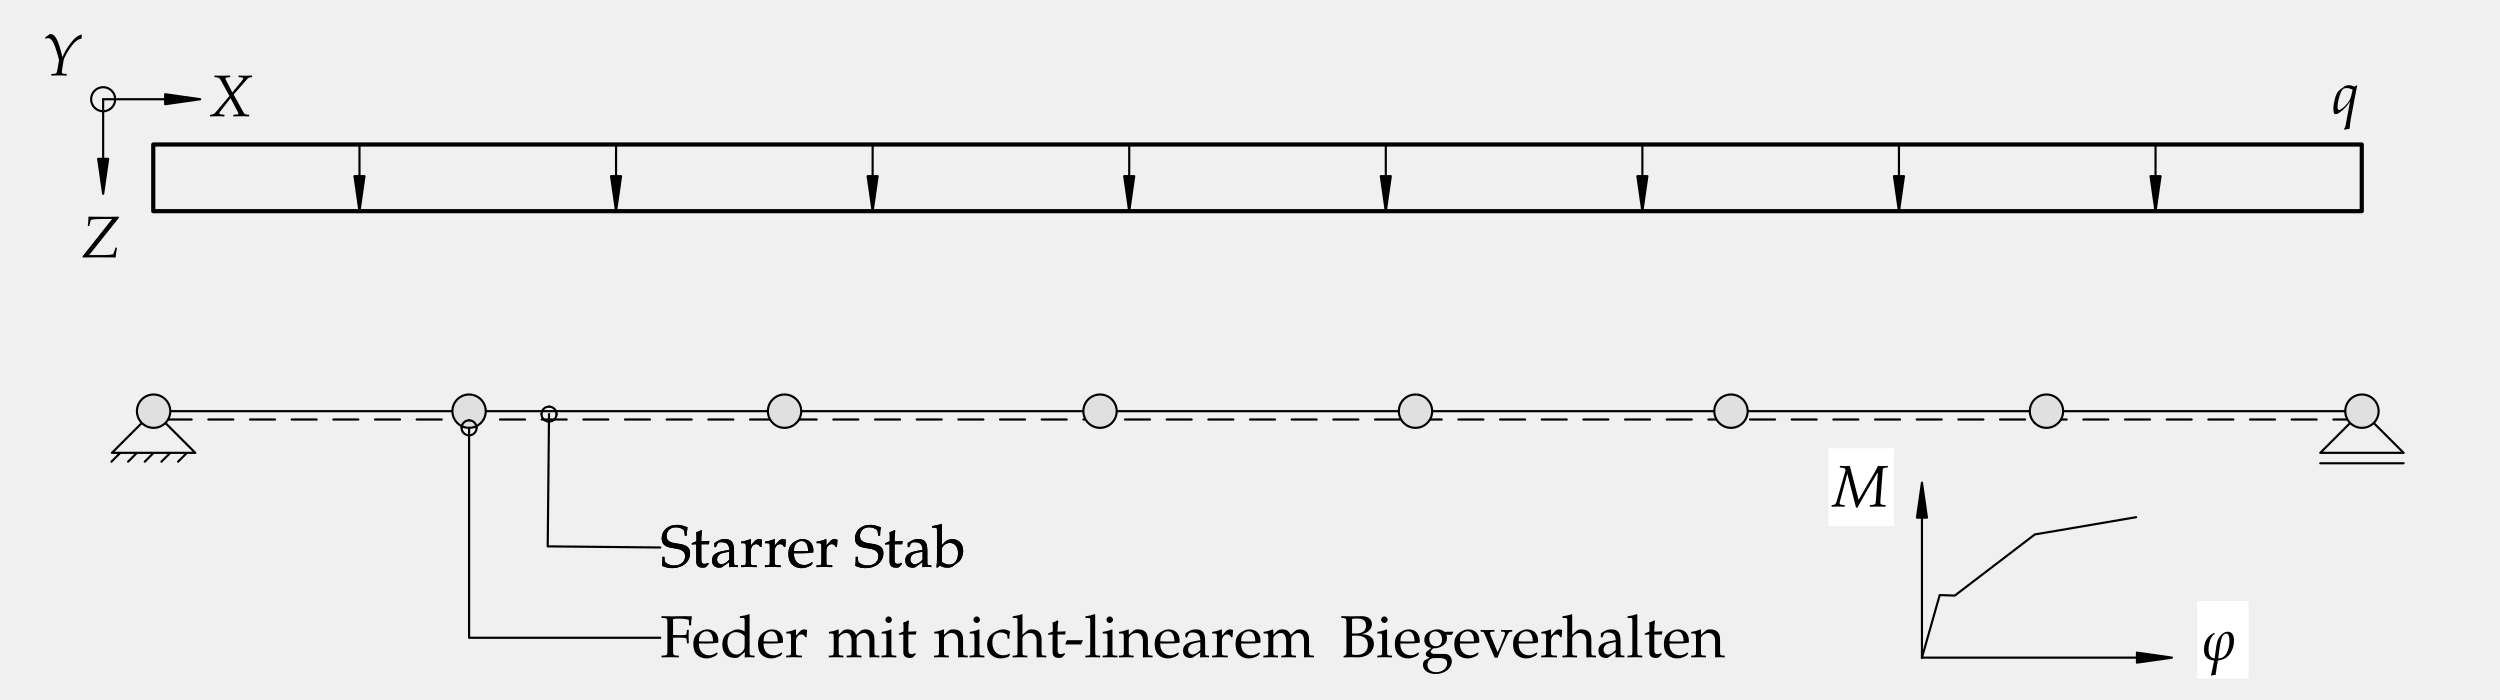
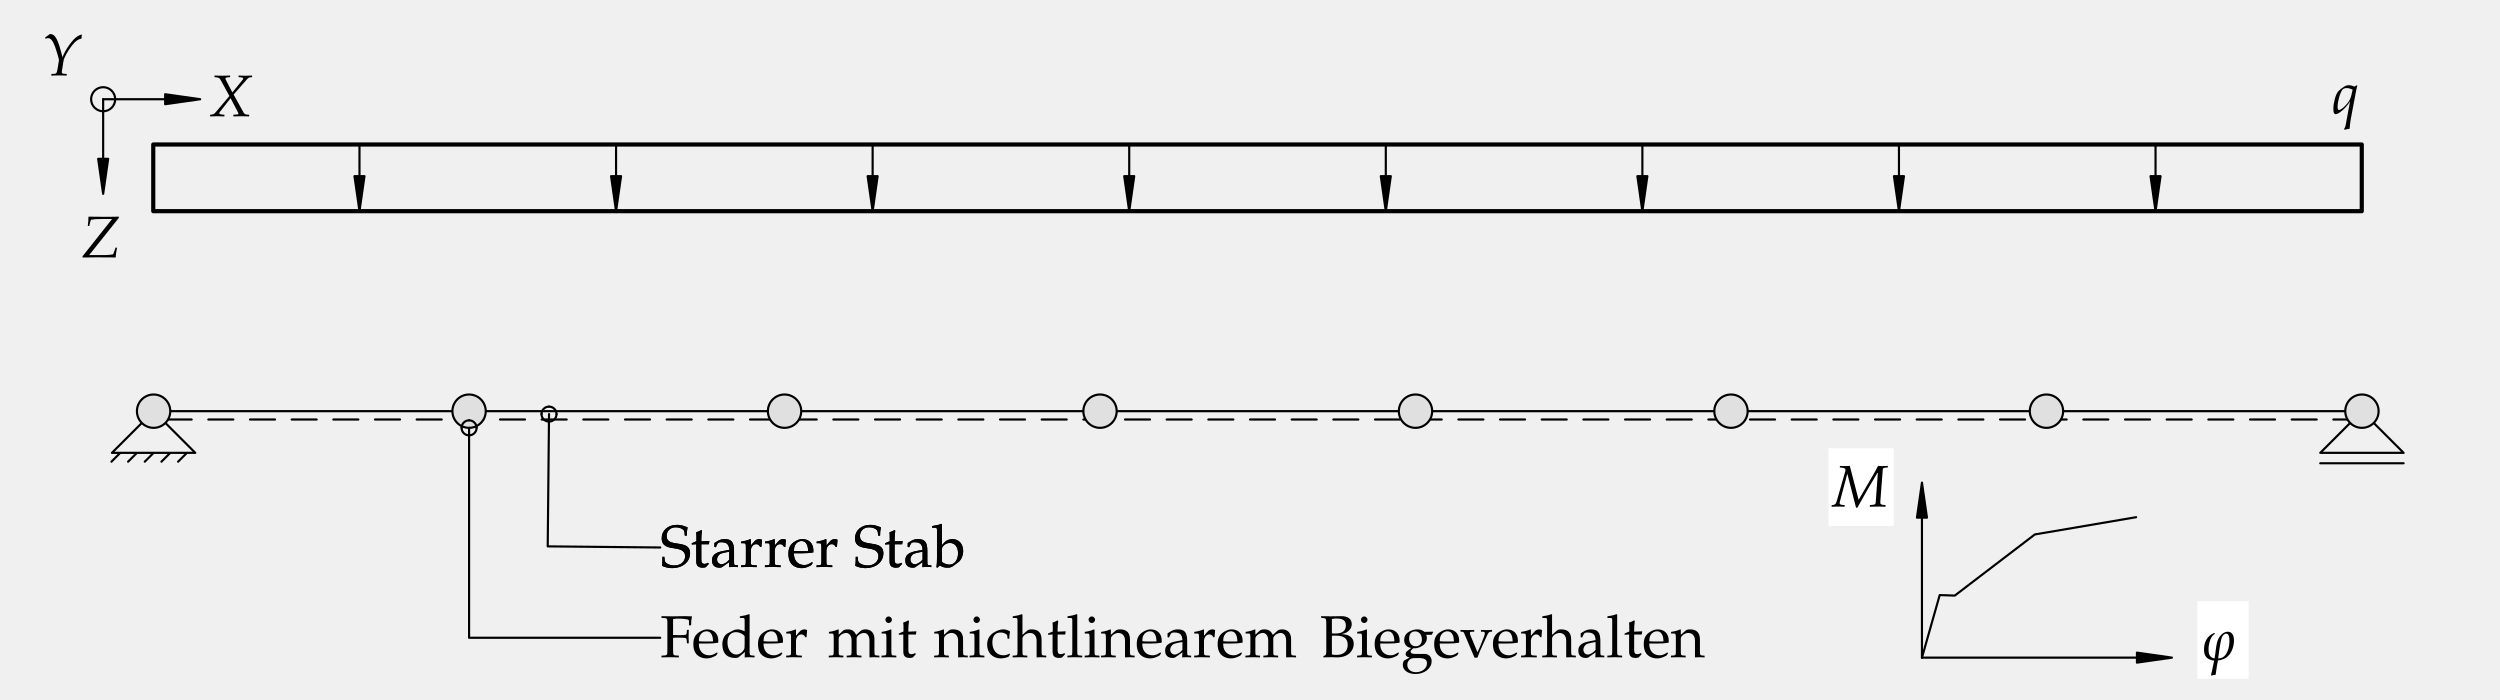
<svg xmlns="http://www.w3.org/2000/svg" version="1.1" id="svg1" width="566.929" height="158.74" viewBox="0 0 566.929 158.74">
  <defs id="defs1">
    <clipPath clipPathUnits="userSpaceOnUse" id="clipPath2">
      <path d="M -0.004,-0.001 V 119.056 H 425.201 V -0.001 H -0.004" transform="matrix(1,0,0,-1,-396.6201,99.74935)" clip-rule="evenodd" id="path2" />
    </clipPath>
    <clipPath clipPathUnits="userSpaceOnUse" id="clipPath37">
      <path d="M -0.004,-0.001 V 119.056 H 425.201 V -0.001 H -0.004" transform="matrix(1,0,0,-1,-112.2884,22.63152)" clip-rule="evenodd" id="path37" />
    </clipPath>
    <clipPath clipPathUnits="userSpaceOnUse" id="clipPath38">
      <path d="M -0.004,-0.001 V 119.056 H 425.201 V -0.001 H -0.004" transform="matrix(1,0,0,-1,-112.2884,22.63152)" clip-rule="evenodd" id="path38" />
    </clipPath>
    <clipPath clipPathUnits="userSpaceOnUse" id="clipPath39">
      <path d="M -0.004,-0.001 V 119.056 H 425.201 V -0.001 H -0.004" transform="matrix(1,0,0,-1,-112.2884,7.27719)" clip-rule="evenodd" id="path39" />
    </clipPath>
    <clipPath clipPathUnits="userSpaceOnUse" id="clipPath40">
      <path d="M -0.004,-0.001 V 119.056 H 425.201 V -0.001 H -0.004" transform="matrix(1,0,0,-1,-140.8007,7.27719)" clip-rule="evenodd" id="path40" />
    </clipPath>
    <clipPath clipPathUnits="userSpaceOnUse" id="clipPath41">
      <path d="M -0.004,-0.001 V 119.056 H 425.201 V -0.001 H -0.004" transform="matrix(1,0,0,-1,-158.8137,7.27719)" clip-rule="evenodd" id="path41" />
    </clipPath>
    <clipPath clipPathUnits="userSpaceOnUse" id="clipPath42">
-       <path d="M -0.004,-0.001 V 119.056 H 425.201 V -0.001 H -0.004" transform="matrix(1,0,0,-1,-227.8605,7.27719)" clip-rule="evenodd" id="path42" />
+       <path d="M -0.004,-0.001 V 119.056 H 425.201 V -0.001 H -0.004" transform="matrix(1,0,0,-1,-224.4328,7.27719)" clip-rule="evenodd" id="path42" />
    </clipPath>
    <clipPath clipPathUnits="userSpaceOnUse" id="clipPath56">
      <path d="M -0.004,-0.001 V 119.056 H 425.201 V -0.001 H -0.004" transform="matrix(1,0,0,-1,-311.6894,32.89764)" clip-rule="evenodd" id="path56" />
    </clipPath>
    <clipPath clipPathUnits="userSpaceOnUse" id="clipPath58">
      <path d="M -0.004,-0.001 V 119.056 H 425.201 V -0.001 H -0.004" transform="matrix(1,0,0,-1,-374.4199,6.910583)" clip-rule="evenodd" id="path58" />
    </clipPath>
    <clipPath clipPathUnits="userSpaceOnUse" id="clipPath59">
      <path d="M -0.004,-0.001 V 119.056 H 425.201 V -0.001 H -0.004" transform="matrix(1,0,0,-1,-35.53096,99.28755)" clip-rule="evenodd" id="path59" />
    </clipPath>
    <clipPath clipPathUnits="userSpaceOnUse" id="clipPath60">
      <path d="M -0.004,-0.001 V 119.056 H 425.201 V -0.001 H -0.004" transform="matrix(1,0,0,-1,-13.84221,75.28807)" clip-rule="evenodd" id="path60" />
    </clipPath>
    <clipPath clipPathUnits="userSpaceOnUse" id="clipPath61">
      <path d="M -0.004,-0.001 V 119.056 H 425.201 V -0.001 H -0.004" transform="matrix(1,0,0,-1,-7.17342,106.226)" clip-rule="evenodd" id="path61" />
    </clipPath>
  </defs>
  <path id="path1" d="M 26.065,83.138 H 401.686 V 94.477 H 26.065 V 83.138" style="fill:none;stroke:#000000;stroke-width:0.709;stroke-linecap:round;stroke-linejoin:round;stroke-miterlimit:10;stroke-dasharray:none;stroke-opacity:1" transform="matrix(1.333333,0,0,-1.333333,0,158.74)" />
  <text id="text1" xml:space="preserve" transform="matrix(1.333333,0,0,1.333333,528.8268,25.74087)" clip-path="url(#clipPath2)">
    <tspan style="font-style:italic;font-variant:normal;font-weight:normal;font-stretch:normal;font-size:10.007px;font-family:'Palatino Linotype';writing-mode:lr-tb;fill:#000000;fill-opacity:1;fill-rule:nonzero;stroke:none" x="0" y="0" id="tspan1">q</tspan>
  </text>
  <path id="path3" d="m 26.125,42.036 h 7.087 l -7.087,7.087 m 0,-7.087 h -7.087 l 7.087,7.087 m -2.835,-7.087 -1.503,-1.503 m 4.338,1.503 -1.503,-1.503 m 4.338,1.503 -1.503,-1.503 m 4.338,1.503 -1.503,-1.503 m -9.835,1.503 -1.503,-1.503 m 382.763,1.503 h 7.087 l -7.087,7.087 m 0,-7.087 h -7.087 l 7.087,7.087 m -7.087,-8.858 h 14.173 m -60.742,8.858 h 53.656 m -53.656,-1.417 h 3.436 m 2.835,0 h 4.252 m 2.835,0 h 4.252 m 2.835,0 h 4.252 m 2.835,0 h 4.252 m 2.835,0 h 4.252 m 2.835,0 h 4.252 m 2.835,0 h 4.252 m -53.042,0 v 0 m 53.656,0 v 0 m -107.312,1.417 h 53.656 m -53.656,-1.417 h 0.399 m 2.835,0 h 4.252 m 2.835,0 h 4.252 m 2.835,0 h 4.252 m 2.835,0 h 4.252 m 2.835,0 h 4.252 m 2.835,0 h 4.252 m 2.835,0 h 4.252 m 2.835,0 h 0.816 m -53.656,0 v 0 m 53.656,0 v 0 m -107.312,1.417 h 53.656 m -53.459,-1.417 h 4.252 m 2.835,0 h 4.252 m 2.835,0 h 4.252 m 2.835,0 h 4.252 m 2.835,0 h 4.252 m 2.835,0 h 4.252 m 2.835,0 h 4.252 m 2.835,0 h 3.853 m -53.656,0 v 0 m 53.656,0 v 0 m -107.312,1.417 h 53.656 m -53.656,-1.417 h 1.411" style="fill:none;stroke:#000000;stroke-width:0.368;stroke-linecap:round;stroke-linejoin:round;stroke-miterlimit:10;stroke-dasharray:none;stroke-opacity:1" transform="matrix(1.333333,0,0,-1.333333,0,158.74)" />
  <path id="path4" d="m 191.339,47.705 h 4.252 m 2.835,0 h 4.252 m 2.835,0 h 4.252 m 2.835,0 h 4.252 m 2.835,0 h 4.252 m 2.835,0 h 4.252 m 2.835,0 h 4.252 m -51.017,0 v 0 m 53.656,0 v 0 m -107.312,1.417 h 53.656 m -52.447,-1.417 h 4.252 m 2.835,0 h 4.252 m 2.835,0 h 4.252 m 2.835,0 h 4.252 m 2.835,0 h 4.252 m 2.835,0 h 4.252 m 2.835,0 h 4.252 m 2.835,0 h 2.841 m -53.656,0 v 0 m 53.656,0 v 0 M 26.095,49.123 H 79.781 M 28.346,47.705 h 4.252 m 2.835,0 h 4.252 m 2.835,0 h 4.252 m 2.835,0 h 4.252 m 2.835,0 h 4.252 m 2.835,0 h 4.252 m 2.835,0 h 4.252 m 2.835,0 h 1.828 m -53.686,0 v 0 m 53.686,0 v 0 m 0,1.417 h 53.656 M 79.781,47.705 h 2.424 m 2.835,0 h 4.252 m 2.835,0 h 4.252 m 2.835,0 h 4.252 m 2.835,0 h 4.252 m 2.835,0 h 4.252 m 2.835,0 h 4.252 m 2.835,0 h 4.252 m -52.03,0 v 0 m 53.656,0 v 0 M 326.883,7.206 h 42.52 m -5.953,0 h -0.425 m 6.378,0 v 0 l -5.953,0.85 V 6.355 l 5.953,0.85" style="fill:none;stroke:#000000;stroke-width:0.368;stroke-linecap:round;stroke-linejoin:round;stroke-miterlimit:10;stroke-dasharray:none;stroke-opacity:1" transform="matrix(1.333333,0,0,-1.333333,0,158.74)" />
  <path id="path5" d="m 363.449,6.355 5.953,0.85 -5.953,0.85 z" style="fill:#000000;fill-opacity:1;fill-rule:nonzero;stroke:none" transform="matrix(1.333333,0,0,-1.333333,0,158.74)" />
  <path id="path6" d="m 326.883,7.206 v 29.764 m 0,-5.953 v -0.425 m 0,6.378 v 0 l -0.85,-5.953 h 1.701 l -0.85,5.953" style="fill:none;stroke:#000000;stroke-width:0.368;stroke-linecap:round;stroke-linejoin:round;stroke-miterlimit:10;stroke-dasharray:none;stroke-opacity:1" transform="matrix(1.333333,0,0,-1.333333,0,158.74)" />
  <path id="path7" d="m 327.733,31.017 -0.85,5.953 -0.85,-5.953 z" style="fill:#000000;fill-opacity:1;fill-rule:nonzero;stroke:none" transform="matrix(1.333333,0,0,-1.333333,0,158.74)" />
  <path id="path8" d="m 326.883,7.206 3.02,10.64 2.563,-0.087 13.618,10.4 17.221,2.933 M 61.14,94.477 V 83.138 m 0,5.953 v 0.425 m 0,-6.378 v 0 l 0.85,5.953 h -1.701 l 0.85,-5.953" style="fill:none;stroke:#000000;stroke-width:0.368;stroke-linecap:round;stroke-linejoin:round;stroke-miterlimit:10;stroke-dasharray:none;stroke-opacity:1" transform="matrix(1.333333,0,0,-1.333333,0,158.74)" />
  <path id="path9" d="m 60.29,89.091 0.85,-5.953 0.85,5.953 z" style="fill:#000000;fill-opacity:1;fill-rule:nonzero;stroke:none" transform="matrix(1.333333,0,0,-1.333333,0,158.74)" />
  <path id="path10" d="M 104.779,94.477 V 83.138 m 0,5.953 v 0.425 m 0,-6.378 v 0 l 0.85,5.953 h -1.701 l 0.85,-5.953" style="fill:none;stroke:#000000;stroke-width:0.368;stroke-linecap:round;stroke-linejoin:round;stroke-miterlimit:10;stroke-dasharray:none;stroke-opacity:1" transform="matrix(1.333333,0,0,-1.333333,0,158.74)" />
  <path id="path11" d="m 103.928,89.091 0.85,-5.953 0.85,5.953 z" style="fill:#000000;fill-opacity:1;fill-rule:nonzero;stroke:none" transform="matrix(1.333333,0,0,-1.333333,0,158.74)" />
  <path id="path12" d="M 148.417,94.477 V 83.138 m 0,5.953 v 0.425 m 0,-6.378 v 0 l 0.85,5.953 h -1.701 l 0.85,-5.953" style="fill:none;stroke:#000000;stroke-width:0.368;stroke-linecap:round;stroke-linejoin:round;stroke-miterlimit:10;stroke-dasharray:none;stroke-opacity:1" transform="matrix(1.333333,0,0,-1.333333,0,158.74)" />
  <path id="path13" d="m 147.567,89.091 0.85,-5.953 0.85,5.953 z" style="fill:#000000;fill-opacity:1;fill-rule:nonzero;stroke:none" transform="matrix(1.333333,0,0,-1.333333,0,158.74)" />
  <path id="path14" d="M 192.056,94.477 V 83.138 m 0,5.953 v 0.425 m 0,-6.378 v 0 l 0.85,5.953 h -1.701 l 0.85,-5.953" style="fill:none;stroke:#000000;stroke-width:0.368;stroke-linecap:round;stroke-linejoin:round;stroke-miterlimit:10;stroke-dasharray:none;stroke-opacity:1" transform="matrix(1.333333,0,0,-1.333333,0,158.74)" />
  <path id="path15" d="m 191.206,89.091 0.85,-5.953 0.85,5.953 z" style="fill:#000000;fill-opacity:1;fill-rule:nonzero;stroke:none" transform="matrix(1.333333,0,0,-1.333333,0,158.74)" />
  <path id="path16" d="M 235.695,94.477 V 83.138 m 0,5.953 v 0.425 m 0,-6.378 v 0 l 0.85,5.953 h -1.701 l 0.85,-5.953" style="fill:none;stroke:#000000;stroke-width:0.368;stroke-linecap:round;stroke-linejoin:round;stroke-miterlimit:10;stroke-dasharray:none;stroke-opacity:1" transform="matrix(1.333333,0,0,-1.333333,0,158.74)" />
  <path id="path17" d="m 234.844,89.091 0.85,-5.953 0.85,5.953 z" style="fill:#000000;fill-opacity:1;fill-rule:nonzero;stroke:none" transform="matrix(1.333333,0,0,-1.333333,0,158.74)" />
  <path id="path18" d="M 279.333,94.477 V 83.138 m 0,5.953 v 0.425 m 0,-6.378 v 0 l 0.85,5.953 h -1.701 l 0.85,-5.953" style="fill:none;stroke:#000000;stroke-width:0.368;stroke-linecap:round;stroke-linejoin:round;stroke-miterlimit:10;stroke-dasharray:none;stroke-opacity:1" transform="matrix(1.333333,0,0,-1.333333,0,158.74)" />
  <path id="path19" d="m 278.483,89.091 0.85,-5.953 0.85,5.953 z" style="fill:#000000;fill-opacity:1;fill-rule:nonzero;stroke:none" transform="matrix(1.333333,0,0,-1.333333,0,158.74)" />
  <path id="path20" d="M 322.972,94.477 V 83.138 m 0,5.953 v 0.425 m 0,-6.378 v 0 l 0.85,5.953 h -1.701 l 0.85,-5.953" style="fill:none;stroke:#000000;stroke-width:0.368;stroke-linecap:round;stroke-linejoin:round;stroke-miterlimit:10;stroke-dasharray:none;stroke-opacity:1" transform="matrix(1.333333,0,0,-1.333333,0,158.74)" />
  <path id="path21" d="m 322.122,89.091 0.85,-5.953 0.85,5.953 z" style="fill:#000000;fill-opacity:1;fill-rule:nonzero;stroke:none" transform="matrix(1.333333,0,0,-1.333333,0,158.74)" />
  <path id="path22" d="M 366.611,94.477 V 83.138 m 0,5.953 v 0.425 m 0,-6.378 v 0 l 0.85,5.953 h -1.701 l 0.85,-5.953" style="fill:none;stroke:#000000;stroke-width:0.368;stroke-linecap:round;stroke-linejoin:round;stroke-miterlimit:10;stroke-dasharray:none;stroke-opacity:1" transform="matrix(1.333333,0,0,-1.333333,0,158.74)" />
  <path id="path23" d="m 365.76,89.091 0.85,-5.953 0.85,5.953 z" style="fill:#000000;fill-opacity:1;fill-rule:nonzero;stroke:none" transform="matrix(1.333333,0,0,-1.333333,0,158.74)" />
  <path id="path24" d="m 19.593,102.179 c 0,1.131 -0.917,2.048 -2.048,2.048 m 0,0 c -1.131,0 -2.048,-0.917 -2.048,-2.048 m 0,0 c 0,-1.131 0.917,-2.048 2.048,-2.048 m 0,0 c 1.131,0 2.048,0.917 2.048,2.048" style="fill:none;stroke:#000000;stroke-width:0.368;stroke-linecap:round;stroke-linejoin:round;stroke-miterlimit:10;stroke-dasharray:none;stroke-opacity:1" transform="matrix(1.333333,0,0,-1.333333,0,158.74)" />
  <g id="layer-MC0">
    <path id="path25" d="m 28.96,49.123 -0.043,0.492 -0.128,0.477 -0.209,0.448 -0.283,0.405 -0.349,0.349 -0.405,0.283 -0.448,0.209 -0.477,0.128 -0.492,0.043 -0.492,-0.043 -0.477,-0.128 -0.448,-0.209 -0.405,-0.283 -0.349,-0.349 -0.283,-0.405 -0.209,-0.448 -0.128,-0.477 -0.043,-0.492 0.043,-0.492 0.128,-0.477 0.209,-0.448 0.283,-0.405 0.349,-0.349 0.405,-0.283 0.448,-0.209 0.477,-0.128 0.492,-0.043 0.492,0.043 0.477,0.128 0.448,0.209 0.405,0.283 0.349,0.349 0.283,0.405 0.209,0.448 0.128,0.477 z" style="fill:#e0e0e0;fill-opacity:1;fill-rule:nonzero;stroke:none" transform="matrix(1.333333,0,0,-1.333333,0,158.74)" />
    <path id="path26" d="m 404.551,49.123 -0.043,0.492 -0.128,0.477 -0.209,0.448 -0.283,0.405 -0.349,0.349 -0.405,0.283 -0.448,0.209 -0.477,0.128 -0.492,0.043 -0.492,-0.043 -0.477,-0.128 -0.448,-0.209 -0.405,-0.283 -0.349,-0.349 -0.283,-0.405 -0.209,-0.448 -0.128,-0.477 -0.043,-0.492 0.043,-0.492 0.128,-0.477 0.209,-0.448 0.283,-0.405 0.349,-0.349 0.405,-0.283 0.448,-0.209 0.477,-0.128 0.492,-0.043 0.492,0.043 0.477,0.128 0.448,0.209 0.405,0.283 0.349,0.349 0.283,0.405 0.209,0.448 0.128,0.477 z" style="fill:#e0e0e0;fill-opacity:1;fill-rule:nonzero;stroke:none" transform="matrix(1.333333,0,0,-1.333333,0,158.74)" />
    <path id="path27" d="m 350.895,49.123 -0.043,0.492 -0.128,0.477 -0.209,0.448 -0.283,0.405 -0.349,0.349 -0.405,0.283 -0.448,0.209 -0.477,0.128 -0.492,0.043 -0.492,-0.043 -0.477,-0.128 -0.448,-0.209 -0.405,-0.283 -0.349,-0.349 -0.283,-0.405 -0.209,-0.448 -0.128,-0.477 -0.043,-0.492 0.043,-0.492 0.128,-0.477 0.209,-0.448 0.283,-0.405 0.349,-0.349 0.405,-0.283 0.448,-0.209 0.477,-0.128 0.492,-0.043 0.492,0.043 0.477,0.128 0.448,0.209 0.405,0.283 0.349,0.349 0.283,0.405 0.209,0.448 0.128,0.477 z" style="fill:#e0e0e0;fill-opacity:1;fill-rule:nonzero;stroke:none" transform="matrix(1.333333,0,0,-1.333333,0,158.74)" />
    <path id="path28" d="m 297.239,49.123 -0.043,0.492 -0.128,0.477 -0.209,0.448 -0.283,0.405 -0.349,0.349 -0.405,0.283 -0.448,0.209 -0.477,0.128 -0.492,0.043 -0.492,-0.043 -0.477,-0.128 -0.448,-0.209 -0.405,-0.283 -0.349,-0.349 -0.283,-0.405 -0.209,-0.448 -0.128,-0.477 -0.043,-0.492 0.043,-0.492 0.128,-0.477 0.209,-0.448 0.283,-0.405 0.349,-0.349 0.405,-0.283 0.448,-0.209 0.477,-0.128 0.492,-0.043 0.492,0.043 0.477,0.128 0.448,0.209 0.405,0.283 0.349,0.349 0.283,0.405 0.209,0.448 0.128,0.477 z" style="fill:#e0e0e0;fill-opacity:1;fill-rule:nonzero;stroke:none" transform="matrix(1.333333,0,0,-1.333333,0,158.74)" />
    <path id="path29" d="m 243.583,49.123 -0.043,0.492 -0.128,0.477 -0.209,0.448 -0.283,0.405 -0.349,0.349 -0.405,0.283 -0.448,0.209 -0.477,0.128 -0.492,0.043 -0.492,-0.043 -0.477,-0.128 -0.448,-0.209 -0.405,-0.283 -0.349,-0.349 -0.283,-0.405 -0.209,-0.448 -0.128,-0.477 -0.043,-0.492 0.043,-0.492 0.128,-0.477 0.209,-0.448 0.283,-0.405 0.349,-0.349 0.405,-0.283 0.448,-0.209 0.477,-0.128 0.492,-0.043 0.492,0.043 0.477,0.128 0.448,0.209 0.405,0.283 0.349,0.349 0.283,0.405 0.209,0.448 0.128,0.477 z" style="fill:#e0e0e0;fill-opacity:1;fill-rule:nonzero;stroke:none" transform="matrix(1.333333,0,0,-1.333333,0,158.74)" />
    <path id="path30" d="m 189.927,49.123 -0.043,0.492 -0.128,0.477 -0.209,0.448 -0.283,0.405 -0.349,0.349 -0.405,0.283 -0.448,0.209 -0.477,0.128 -0.492,0.043 -0.492,-0.043 -0.477,-0.128 -0.448,-0.209 -0.405,-0.283 -0.349,-0.349 -0.283,-0.405 -0.209,-0.448 -0.128,-0.477 -0.043,-0.492 0.043,-0.492 0.128,-0.477 0.209,-0.448 0.283,-0.405 0.547,-0.501 0.207,-0.132 0.448,-0.209 0.477,-0.128 0.492,-0.043 0.492,0.043 0.477,0.128 0.448,0.209 0.405,0.283 0.349,0.349 0.283,0.405 0.209,0.448 0.128,0.477 z" style="fill:#e0e0e0;fill-opacity:1;fill-rule:nonzero;stroke:none" transform="matrix(1.333333,0,0,-1.333333,0,158.74)" />
    <path id="path31" d="m 136.272,49.123 -0.043,0.492 -0.128,0.477 -0.209,0.448 -0.283,0.405 -0.349,0.349 -0.405,0.283 -0.448,0.209 -0.477,0.128 -0.492,0.043 -0.492,-0.043 -0.477,-0.128 -0.448,-0.209 -0.405,-0.283 -0.349,-0.349 -0.283,-0.405 -0.209,-0.448 -0.128,-0.477 -0.043,-0.492 0.043,-0.492 0.128,-0.477 0.209,-0.448 0.283,-0.405 0.349,-0.349 0.405,-0.283 0.448,-0.209 0.477,-0.128 0.492,-0.043 0.492,0.043 0.477,0.128 0.448,0.209 0.405,0.283 0.349,0.349 0.283,0.405 0.209,0.448 0.128,0.477 z" style="fill:#e0e0e0;fill-opacity:1;fill-rule:nonzero;stroke:none" transform="matrix(1.333333,0,0,-1.333333,0,158.74)" />
    <path id="path32" d="m 82.616,49.123 -0.043,0.492 -0.128,0.477 -0.209,0.448 -0.283,0.405 -0.349,0.349 -0.405,0.283 -0.448,0.209 -0.477,0.128 -0.492,0.043 -0.492,-0.043 -0.477,-0.128 -0.448,-0.209 -0.405,-0.283 -0.349,-0.349 -0.283,-0.405 -0.209,-0.448 -0.128,-0.477 -0.043,-0.492 0.043,-0.492 0.128,-0.477 0.209,-0.448 0.283,-0.405 0.349,-0.349 0.405,-0.283 0.448,-0.209 0.477,-0.128 0.492,-0.043 0.492,0.043 0.477,0.128 0.448,0.209 0.405,0.283 0.349,0.349 0.283,0.405 0.209,0.448 0.128,0.477 z" style="fill:#e0e0e0;fill-opacity:1;fill-rule:nonzero;stroke:none" transform="matrix(1.333333,0,0,-1.333333,0,158.74)" />
  </g>
  <path id="path33" d="m 17.545,102.179 h 16.498 m -5.953,0 h -0.425 m 6.378,0 v 0 l -5.953,0.85 v -1.701 l 5.953,0.85" style="fill:none;stroke:#000000;stroke-width:0.368;stroke-linecap:round;stroke-linejoin:round;stroke-miterlimit:10;stroke-dasharray:none;stroke-opacity:1" transform="matrix(1.333333,0,0,-1.333333,0,158.74)" />
  <path id="path34" d="m 28.09,101.328 5.953,0.85 -5.953,0.85 z" style="fill:#000000;fill-opacity:1;fill-rule:nonzero;stroke:none" transform="matrix(1.333333,0,0,-1.333333,0,158.74)" />
  <path id="path35" d="M 17.545,102.179 V 86.089 m 0,5.953 v 0.425 m 0,-6.378 v 0 l 0.85,5.953 h -1.701 l 0.85,-5.953" style="fill:none;stroke:#000000;stroke-width:0.368;stroke-linecap:round;stroke-linejoin:round;stroke-miterlimit:10;stroke-dasharray:none;stroke-opacity:1" transform="matrix(1.333333,0,0,-1.333333,0,158.74)" />
  <path id="path36" d="m 16.695,92.042 0.85,-5.953 0.85,5.953 z" style="fill:#000000;fill-opacity:1;fill-rule:nonzero;stroke:none" transform="matrix(1.333333,0,0,-1.333333,0,158.74)" />
  <text id="text36" xml:space="preserve" transform="matrix(1.333333,0,0,1.333333,149.7178,128.5646)" clip-path="url(#clipPath37)">
    <tspan style="font-variant:normal;font-weight:normal;font-stretch:normal;font-size:10.092px;font-family:'Palatino Linotype';writing-mode:lr-tb;fill:#000000;fill-opacity:1;fill-rule:nonzero;stroke:none" x="0 5.298 8.588 13.634 17.62 21.606 26.44 30.426 32.949 38.247 41.537 46.583" y="0" id="tspan36">Starrer Stab</tspan>
  </text>
  <text id="text37" xml:space="preserve" transform="matrix(1.333333,0,0,1.333333,149.7178,128.5646)" clip-path="url(#clipPath38)">
    <tspan style="font-variant:normal;font-weight:normal;font-stretch:normal;font-size:10.092px;font-family:'Palatino Linotype';writing-mode:lr-tb;fill:#000000;fill-opacity:1;fill-rule:nonzero;stroke:none" x="0 5.298 8.588 13.634 17.62 21.606 26.44 30.426 32.949 38.247 41.537 46.583" y="0" id="tspan37">Starrer Stab</tspan>
  </text>
  <text id="text38" xml:space="preserve" transform="matrix(1.333333,0,0,1.333333,149.7178,149.0371)" clip-path="url(#clipPath39)">
    <tspan style="font-variant:normal;font-weight:normal;font-stretch:normal;font-size:10.092px;font-family:'Palatino Linotype';writing-mode:lr-tb;fill:#000000;fill-opacity:1;fill-rule:nonzero;stroke:none" x="0 5.611 10.445 16.611 21.445 25.431" y="0" id="tspan38">Feder </tspan>
  </text>
  <text id="text39" xml:space="preserve" transform="matrix(1.333333,0,0,1.333333,187.7342,149.0371)" clip-path="url(#clipPath40)">
    <tspan style="font-variant:normal;font-weight:normal;font-stretch:normal;font-size:10.092px;font-family:'Palatino Linotype';writing-mode:lr-tb;fill:#000000;fill-opacity:1;fill-rule:nonzero;stroke:none" x="0 8.911 11.848 15.137" y="0" id="tspan39">mit </tspan>
  </text>
  <text id="text40" xml:space="preserve" transform="matrix(1.333333,0,0,1.333333,211.7517,149.0371)" clip-path="url(#clipPath41)">
-     <tspan style="font-variant:normal;font-weight:normal;font-stretch:normal;font-size:10.092px;font-family:'Palatino Linotype';writing-mode:lr-tb;fill:#000000;fill-opacity:1;fill-rule:nonzero;stroke:none" x="0 5.873 8.81 13.291 19.164 22.454 25.814 28.751 31.688 37.561 42.395 47.441 51.427 56.261 65.172" y="0" id="tspan40">nicht-linearem </tspan>
+     <tspan style="font-variant:normal;font-weight:normal;font-stretch:normal;font-size:10.092px;font-family:'Palatino Linotype';writing-mode:lr-tb;fill:#000000;fill-opacity:1;fill-rule:nonzero;stroke:none" x="0 5.873 8.81 13.291 19.164 22.454 25.39 28.327 34.2 39.034 44.08 48.066 52.9 61.811" y="0" id="tspan40">nichtlinearem </tspan>
  </text>
-   <text id="text41" xml:space="preserve" transform="matrix(1.333333,0,0,1.333333,303.814,149.0371)" clip-path="url(#clipPath42)">
+   <text id="text41" xml:space="preserve" transform="matrix(1.333333,0,0,1.333333,299.2437,149.0371)" clip-path="url(#clipPath42)">
    <tspan style="font-variant:normal;font-weight:normal;font-stretch:normal;font-size:10.092px;font-family:'Palatino Linotype';writing-mode:lr-tb;fill:#000000;fill-opacity:1;fill-rule:nonzero;stroke:none" x="0 6.166 9.103 13.937 19.547 24.381 30.083 34.917 38.903 44.776 49.822 52.759 56.049 60.883" y="0" id="tspan41">Biegeverhalten</tspan>
  </text>
  <path id="path43" d="M 112.288,25.939 93.155,26.13 93.377,48.624 m 0.013,1.276 v 0 M 93.364,47.348 v 0 m -1.263,1.288 v 0 m 2.551,-0.025 v 0" style="fill:none;stroke:#000000;stroke-width:0.368;stroke-linecap:round;stroke-linejoin:round;stroke-miterlimit:10;stroke-dasharray:none;stroke-opacity:1" transform="matrix(1.333333,0,0,-1.333333,0,158.74)" />
  <path id="path44" d="m 93.389,49.899 c -0.704,0.007 -1.281,-0.559 -1.288,-1.263 m 0,0 c -0.007,-0.704 0.559,-1.281 1.263,-1.288 m 0,0 c 0.704,-0.007 1.281,0.558 1.288,1.263 m 0,0 c 0.007,0.704 -0.559,1.281 -1.263,1.288" style="fill:none;stroke:#000000;stroke-width:0.368;stroke-linecap:round;stroke-linejoin:round;stroke-miterlimit:10;stroke-dasharray:none;stroke-opacity:1" transform="matrix(1.333333,0,0,-1.333333,0,158.74)" />
  <path id="path45" d="M 112.288,10.584 H 79.781 v 35.704 m 0,1.276 v 0 m 0,-2.551 v 0 m -1.276,1.276 v 0 m 2.551,0 v 0" style="fill:none;stroke:#000000;stroke-width:0.368;stroke-linecap:round;stroke-linejoin:round;stroke-miterlimit:10;stroke-dasharray:none;stroke-opacity:1" transform="matrix(1.333333,0,0,-1.333333,0,158.74)" />
  <path id="path46" d="m 79.781,47.564 c -0.705,0 -1.276,-0.571 -1.276,-1.276 m 0,0 c 0,-0.705 0.571,-1.276 1.276,-1.276 m 0,0 c 0.704,0 1.276,0.571 1.276,1.276 m 0,0 c 0,0.704 -0.571,1.276 -1.276,1.276" style="fill:none;stroke:#000000;stroke-width:0.368;stroke-linecap:round;stroke-linejoin:round;stroke-miterlimit:10;stroke-dasharray:none;stroke-opacity:1" transform="matrix(1.333333,0,0,-1.333333,0,158.74)" />
  <path id="path47" d="m 28.96,49.123 c 0,1.566 -1.269,2.835 -2.835,2.835 m 0,0 c -1.566,0 -2.835,-1.269 -2.835,-2.835 m 0,0 c 0,-1.566 1.269,-2.835 2.835,-2.835 m 0,0 c 1.566,0 2.835,1.269 2.835,2.835" style="fill:none;stroke:#000000;stroke-width:0.368;stroke-linecap:round;stroke-linejoin:round;stroke-miterlimit:10;stroke-dasharray:none;stroke-opacity:1" transform="matrix(1.333333,0,0,-1.333333,0,158.74)" />
  <path id="path48" d="m 404.551,49.123 c 0,1.566 -1.269,2.835 -2.835,2.835 m 0,0 c -1.566,0 -2.835,-1.269 -2.835,-2.835 m 0,0 c 0,-1.566 1.269,-2.835 2.835,-2.835 m 0,0 c 1.566,0 2.835,1.269 2.835,2.835" style="fill:none;stroke:#000000;stroke-width:0.368;stroke-linecap:round;stroke-linejoin:round;stroke-miterlimit:10;stroke-dasharray:none;stroke-opacity:1" transform="matrix(1.333333,0,0,-1.333333,0,158.74)" />
  <path id="path49" d="m 350.895,49.123 c 0,1.566 -1.269,2.835 -2.835,2.835 m 0,0 c -1.566,0 -2.835,-1.269 -2.835,-2.835 m 0,0 c 0,-1.566 1.269,-2.835 2.835,-2.835 m 0,0 c 1.566,0 2.835,1.269 2.835,2.835" style="fill:none;stroke:#000000;stroke-width:0.368;stroke-linecap:round;stroke-linejoin:round;stroke-miterlimit:10;stroke-dasharray:none;stroke-opacity:1" transform="matrix(1.333333,0,0,-1.333333,0,158.74)" />
  <path id="path50" d="m 297.239,49.123 c 0,1.566 -1.269,2.835 -2.835,2.835 m 0,0 c -1.566,0 -2.835,-1.269 -2.835,-2.835 m 0,0 c 0,-1.566 1.269,-2.835 2.835,-2.835 m 0,0 c 1.566,0 2.835,1.269 2.835,2.835" style="fill:none;stroke:#000000;stroke-width:0.368;stroke-linecap:round;stroke-linejoin:round;stroke-miterlimit:10;stroke-dasharray:none;stroke-opacity:1" transform="matrix(1.333333,0,0,-1.333333,0,158.74)" />
  <path id="path51" d="m 243.583,49.123 c 0,1.566 -1.269,2.835 -2.835,2.835 m 0,0 c -1.566,0 -2.835,-1.269 -2.835,-2.835 m 0,0 c 0,-1.566 1.269,-2.835 2.835,-2.835 m 0,0 c 1.566,0 2.835,1.269 2.835,2.835" style="fill:none;stroke:#000000;stroke-width:0.368;stroke-linecap:round;stroke-linejoin:round;stroke-miterlimit:10;stroke-dasharray:none;stroke-opacity:1" transform="matrix(1.333333,0,0,-1.333333,0,158.74)" />
  <path id="path52" d="m 189.927,49.123 c 0,1.566 -1.269,2.835 -2.835,2.835 m 0,0 c -1.566,0 -2.835,-1.269 -2.835,-2.835 m 0,0 c 0,-1.566 1.269,-2.835 2.835,-2.835 m 0,0 c 1.566,0 2.835,1.269 2.835,2.835" style="fill:none;stroke:#000000;stroke-width:0.368;stroke-linecap:round;stroke-linejoin:round;stroke-miterlimit:10;stroke-dasharray:none;stroke-opacity:1" transform="matrix(1.333333,0,0,-1.333333,0,158.74)" />
  <path id="path53" d="m 136.272,49.123 c 0,1.566 -1.269,2.835 -2.835,2.835 m 0,0 c -1.566,0 -2.835,-1.269 -2.835,-2.835 m 0,0 c 0,-1.566 1.269,-2.835 2.835,-2.835 m 0,0 c 1.566,0 2.835,1.269 2.835,2.835" style="fill:none;stroke:#000000;stroke-width:0.368;stroke-linecap:round;stroke-linejoin:round;stroke-miterlimit:10;stroke-dasharray:none;stroke-opacity:1" transform="matrix(1.333333,0,0,-1.333333,0,158.74)" />
  <path id="path54" d="m 82.616,49.123 c 0,1.566 -1.269,2.835 -2.835,2.835 m 0,0 c -1.566,0 -2.835,-1.269 -2.835,-2.835 m 0,0 c 0,-1.566 1.269,-2.835 2.835,-2.835 m 0,0 c 1.566,0 2.835,1.269 2.835,2.835" style="fill:none;stroke:#000000;stroke-width:0.368;stroke-linecap:round;stroke-linejoin:round;stroke-miterlimit:10;stroke-dasharray:none;stroke-opacity:1" transform="matrix(1.333333,0,0,-1.333333,0,158.74)" />
  <path id="path55" d="m 310.981,29.591 h 11.102 v 13.228 h -11.102 z" style="fill:#ffffff;fill-opacity:1;fill-rule:nonzero;stroke:none" transform="matrix(1.333333,0,0,-1.333333,0,158.74)" />
  <text id="text55" xml:space="preserve" transform="matrix(1.333333,0,0,1.333333,415.5858,114.8765)" clip-path="url(#clipPath56)">
    <tspan style="font-style:italic;font-variant:normal;font-weight:normal;font-stretch:normal;font-size:10.007px;font-family:'Palatino Linotype';writing-mode:lr-tb;fill:#000000;fill-opacity:1;fill-rule:nonzero;stroke:none" x="0" y="0" id="tspan55">M</tspan>
  </text>
  <path id="path57" d="m 373.711,3.603 h 8.74 v 13.228 h -8.74 z" style="fill:#ffffff;fill-opacity:1;fill-rule:nonzero;stroke:none" transform="matrix(1.333333,0,0,-1.333333,0,158.74)" />
  <text id="text57" xml:space="preserve" transform="matrix(1.333333,0,0,1.333333,499.2265,149.5259)" clip-path="url(#clipPath58)">
    <tspan style="font-style:italic;font-variant:normal;font-weight:normal;font-stretch:normal;font-size:10.007px;font-family:'Palatino Linotype';writing-mode:lr-tb;fill:#000000;fill-opacity:1;fill-rule:nonzero;stroke:none" x="0" y="0" id="tspan57">φ</tspan>
  </text>
  <text id="text58" xml:space="preserve" transform="matrix(1.333333,0,0,1.333333,47.37461,26.3566)" clip-path="url(#clipPath59)">
    <tspan style="font-style:italic;font-variant:normal;font-weight:normal;font-stretch:normal;font-size:10.007px;font-family:'Palatino Linotype';writing-mode:lr-tb;fill:#000000;fill-opacity:1;fill-rule:nonzero;stroke:none" x="0" y="0" id="tspan58">X</tspan>
  </text>
  <text id="text59" xml:space="preserve" transform="matrix(1.333333,0,0,1.333333,18.45628,58.35591)" clip-path="url(#clipPath60)">
    <tspan style="font-style:italic;font-variant:normal;font-weight:normal;font-stretch:normal;font-size:10.007px;font-family:'Palatino Linotype';writing-mode:lr-tb;fill:#000000;fill-opacity:1;fill-rule:nonzero;stroke:none" x="0" y="0" id="tspan59">Z</tspan>
  </text>
  <text id="text60" xml:space="preserve" transform="matrix(1.333333,0,0,1.333333,9.56456,17.10536)" clip-path="url(#clipPath61)">
    <tspan style="font-style:italic;font-variant:normal;font-weight:normal;font-stretch:normal;font-size:10.007px;font-family:'Palatino Linotype';writing-mode:lr-tb;fill:#000000;fill-opacity:1;fill-rule:nonzero;stroke:none" x="0" y="0" id="tspan60">Y</tspan>
  </text>
</svg>
